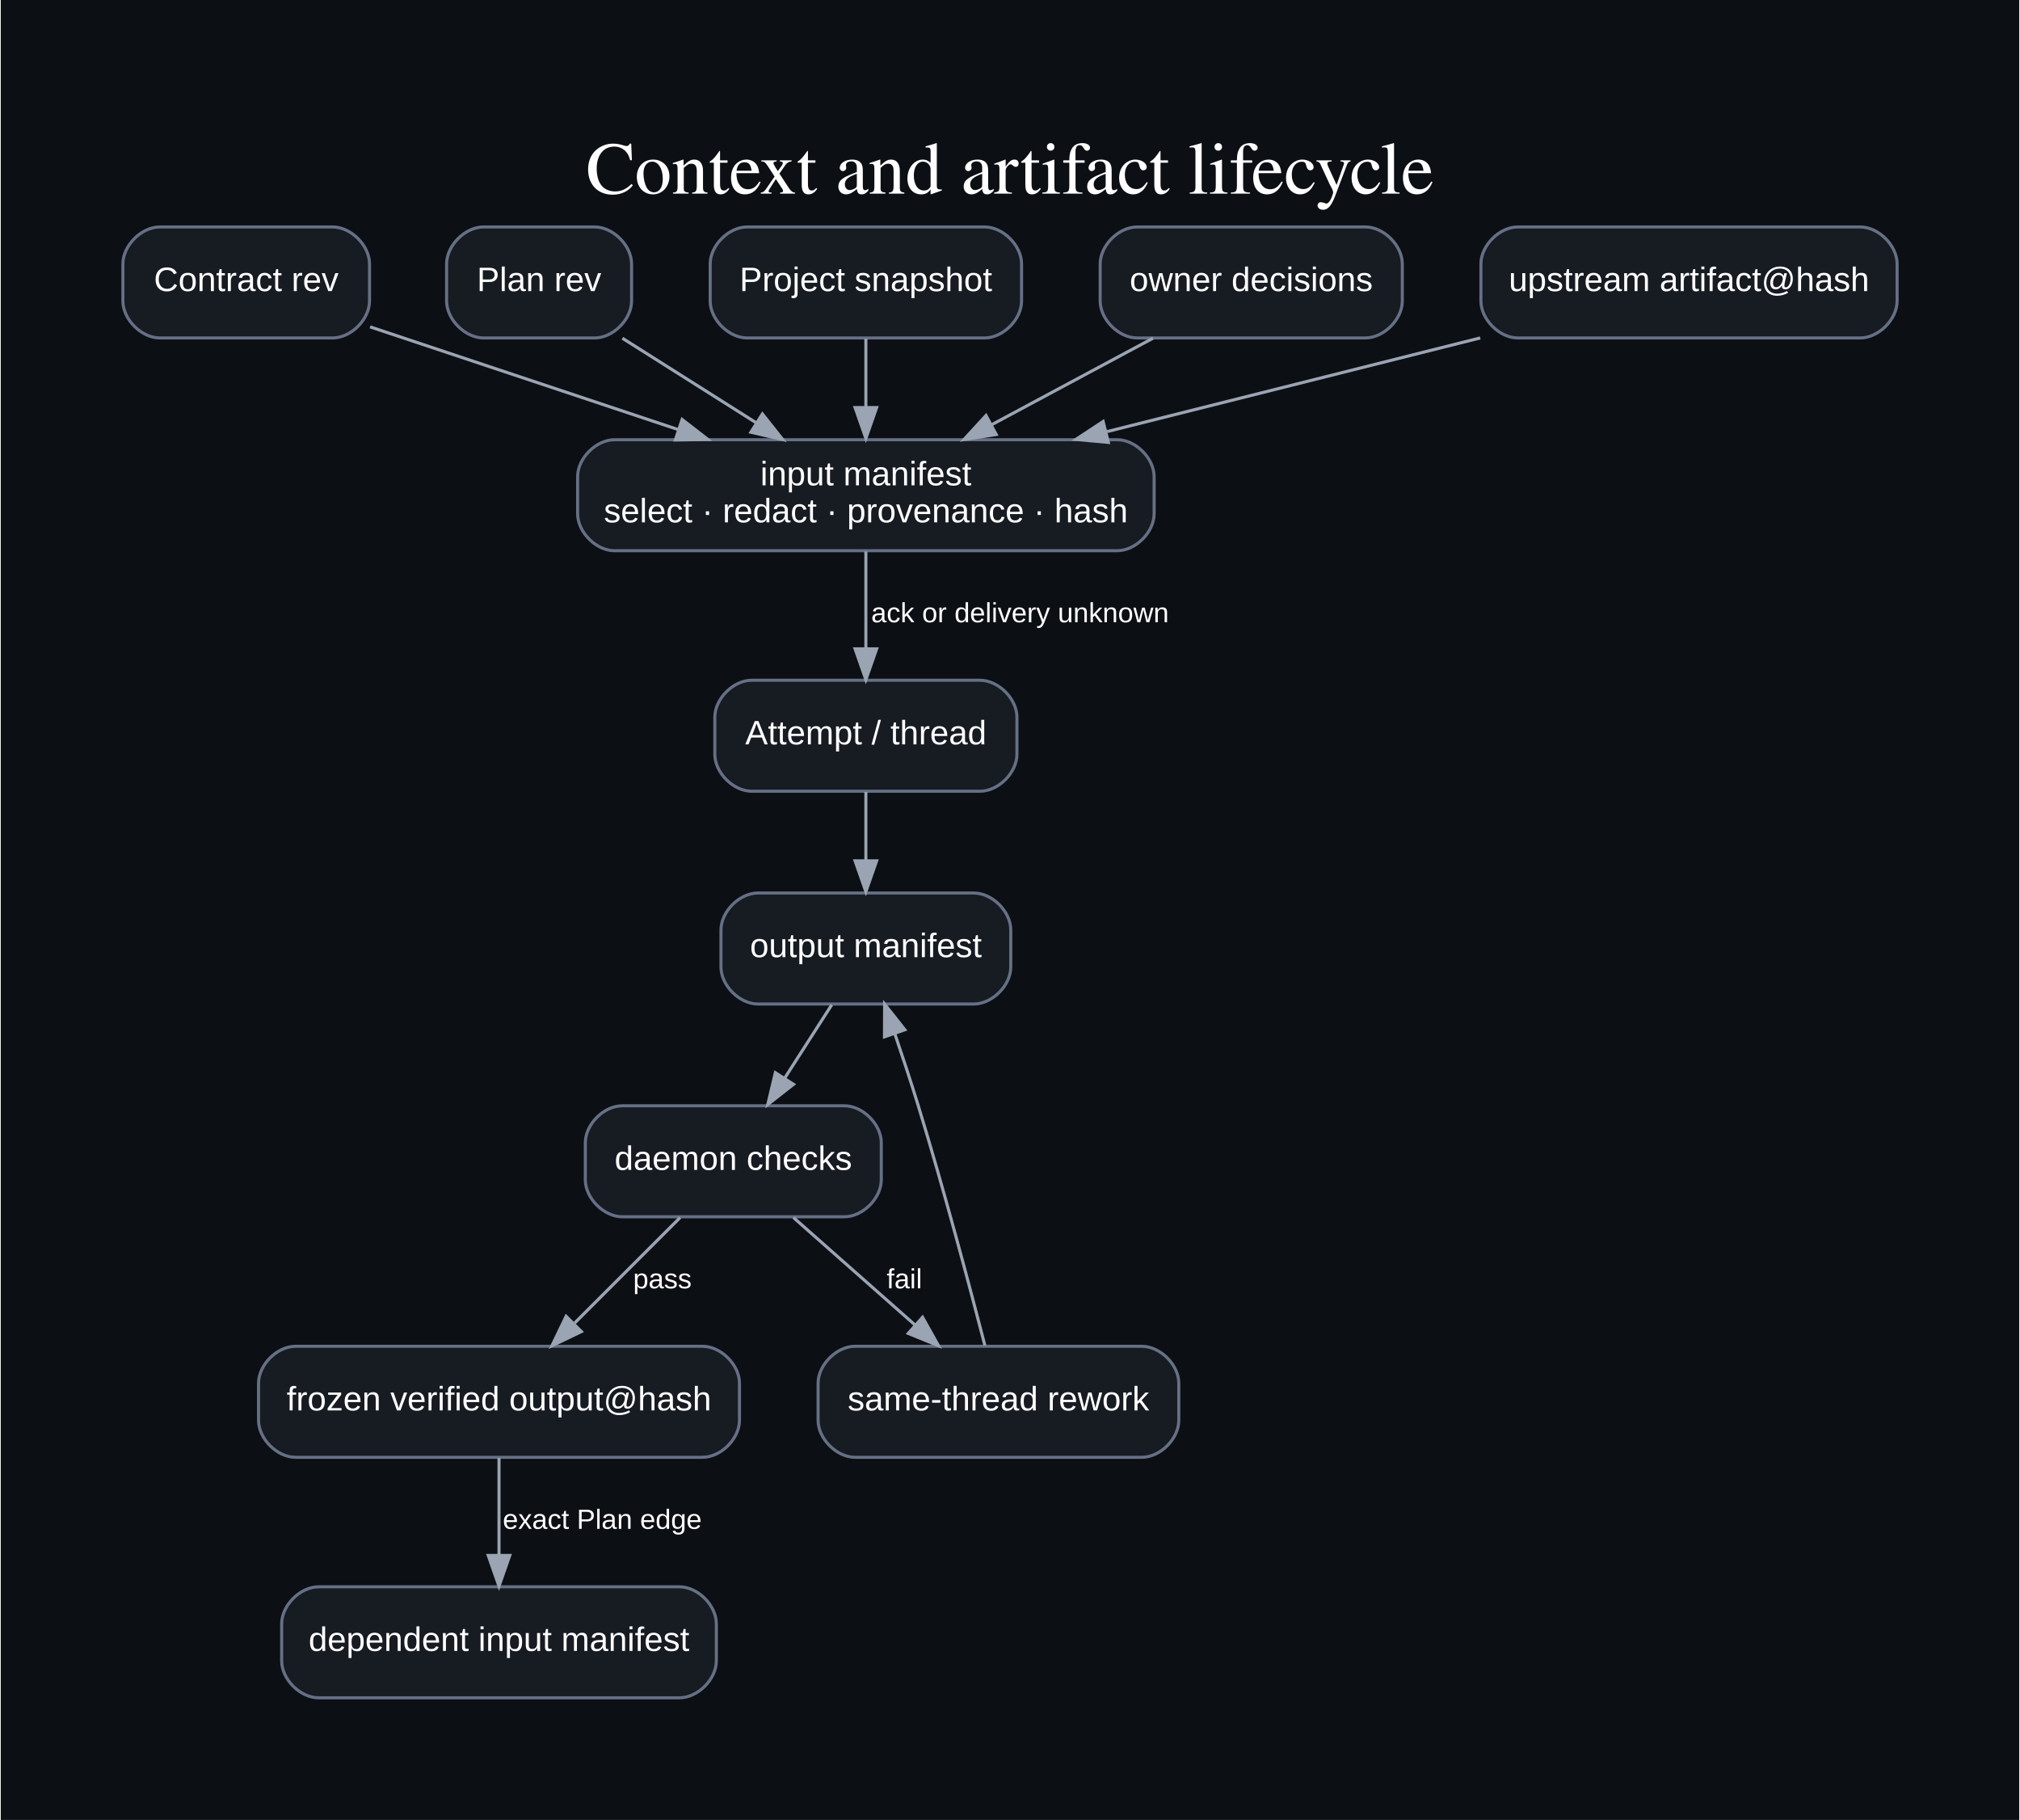
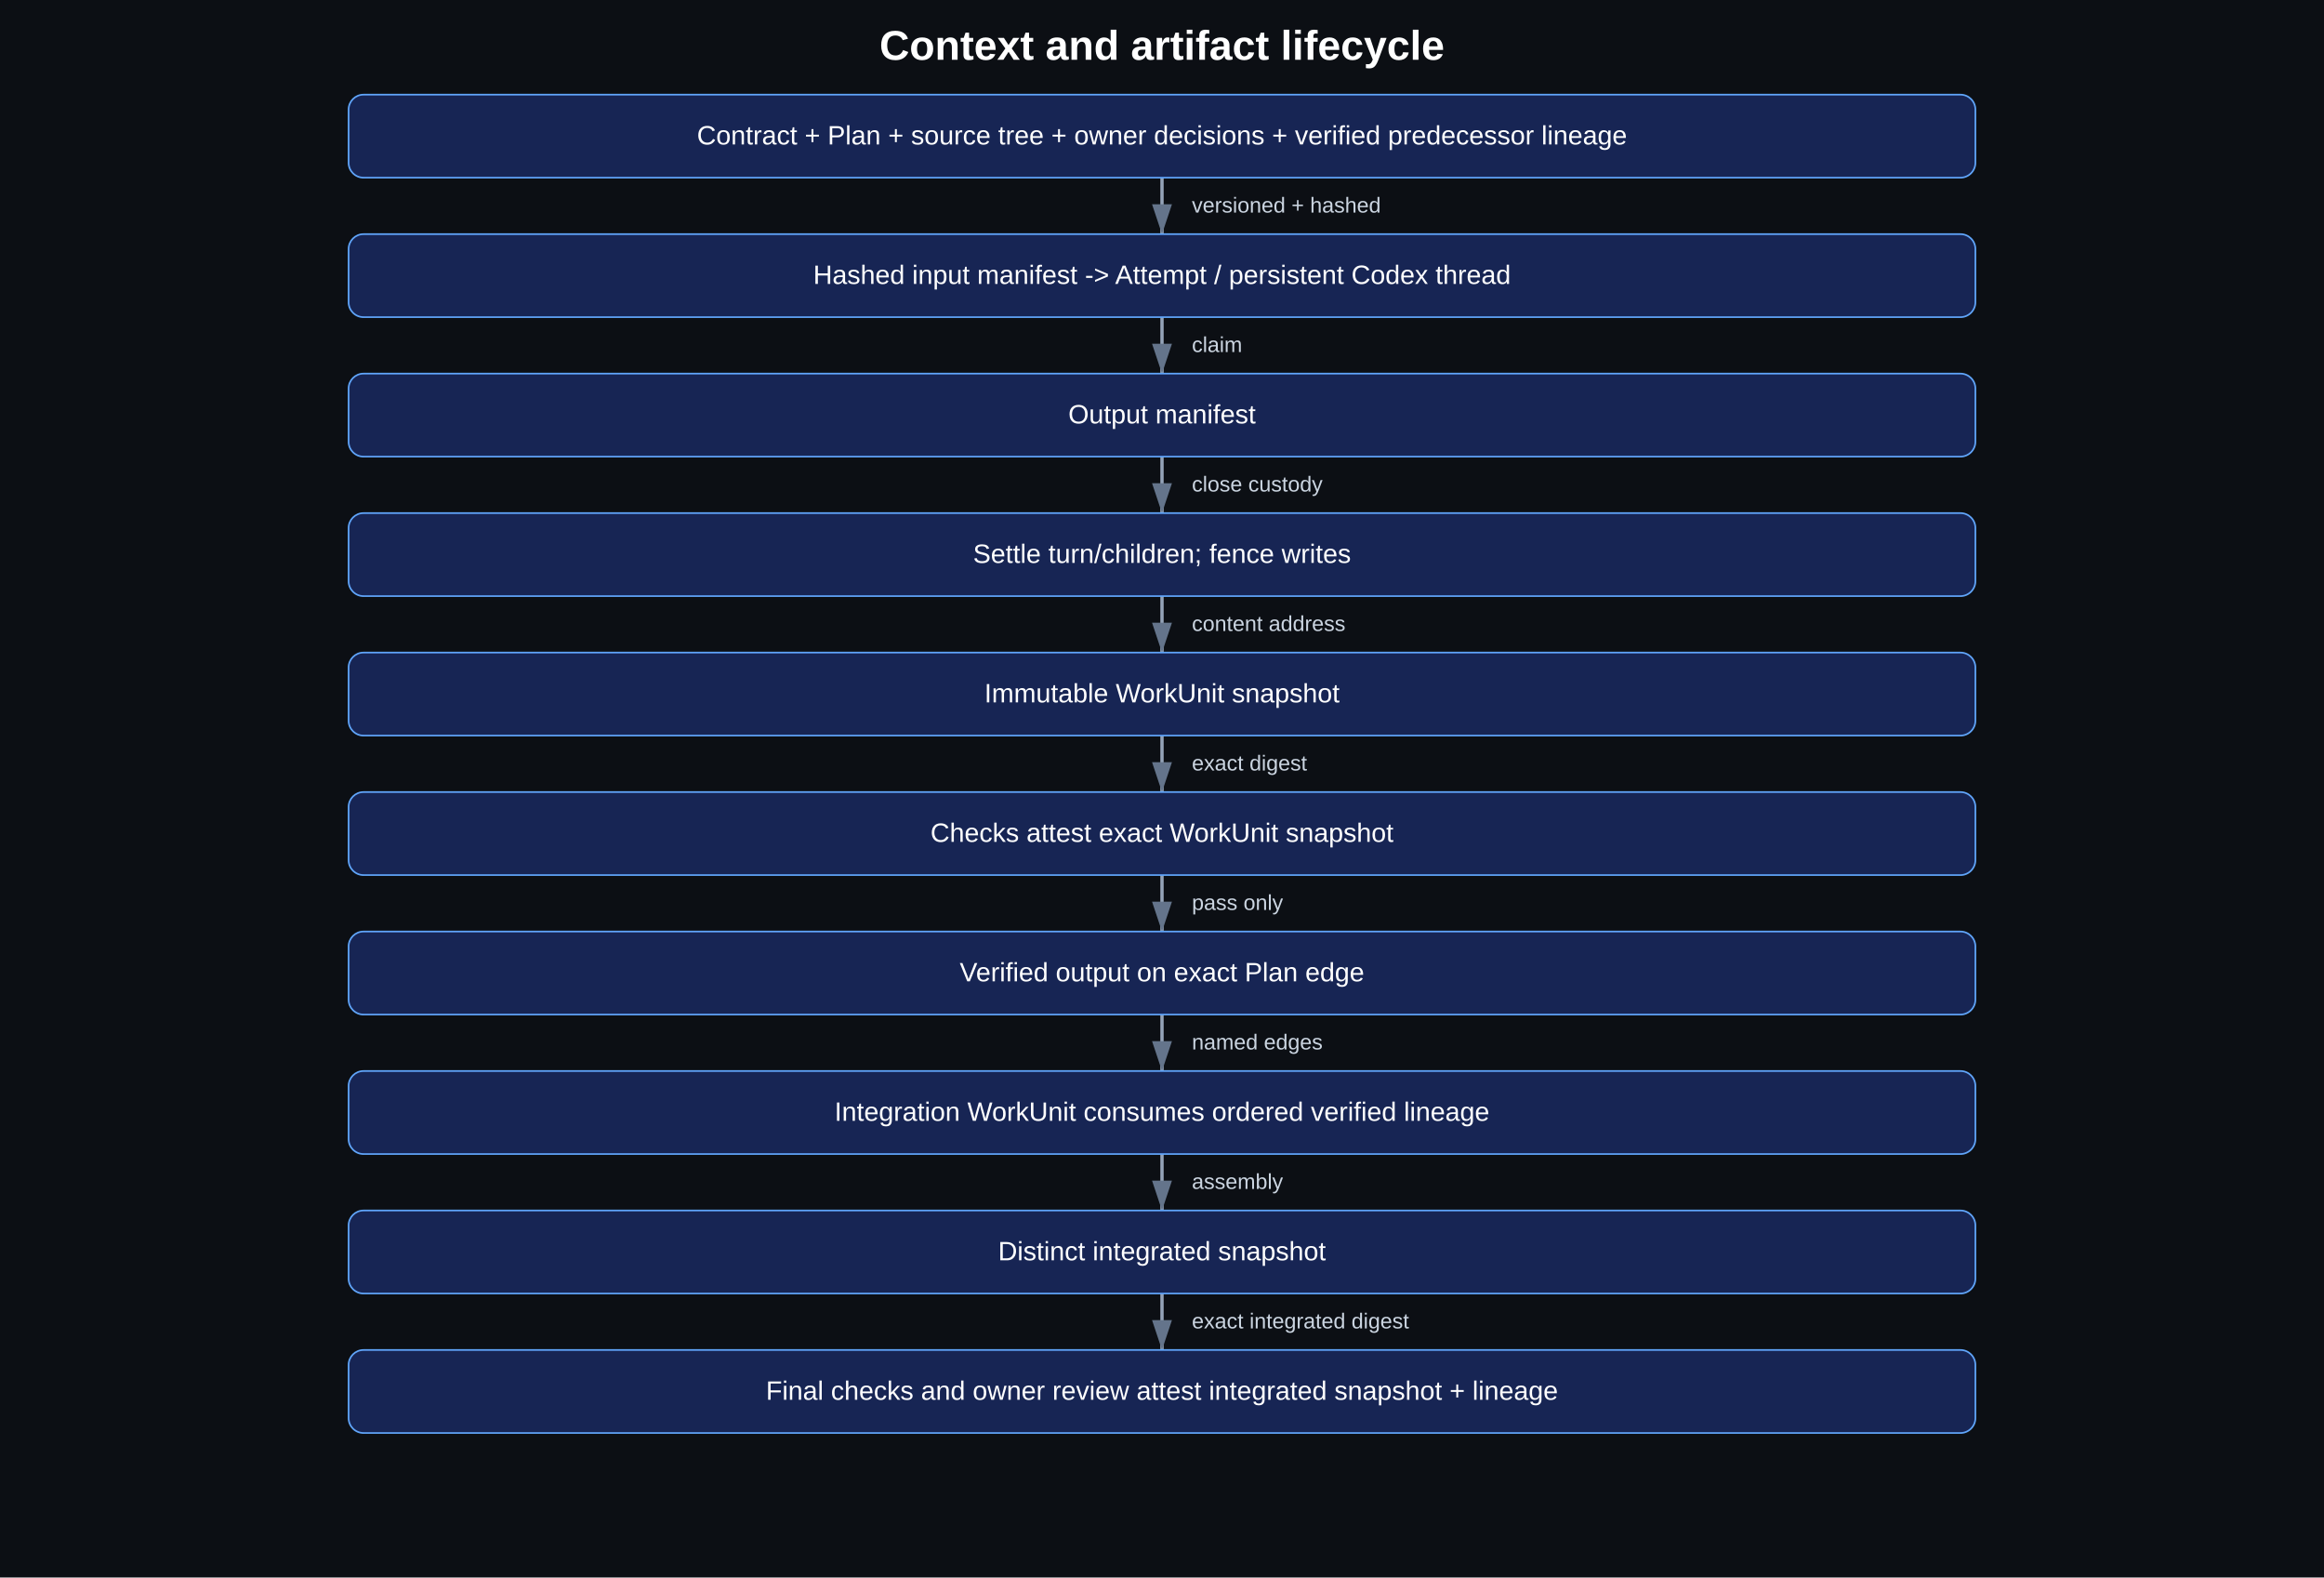
- <svg xmlns="http://www.w3.org/2000/svg" width="655pt" height="590pt" viewBox="0.00 0.00 654.70 590.20">
-   <g id="graph0" class="graph" transform="scale(1 1) rotate(0) translate(39.6 550.6)">
-     <polygon fill="#0c0f14" stroke="transparent" points="-39.6,39.6 -39.6,-550.6 615.1,-550.6 615.1,39.6 -39.6,39.6" />
-     <text text-anchor="middle" x="287.75" y="-487.8" font-family="Times,serif" font-size="24.00" fill="white">Context and artifact lifecycle</text>
-     <g id="node1" class="node">
-       <path fill="#171b22" stroke="#667085" d="M68,-477C68,-477 12,-477 12,-477 6,-477 0,-471 0,-465 0,-465 0,-453 0,-453 0,-447 6,-441 12,-441 12,-441 68,-441 68,-441 74,-441 80,-447 80,-453 80,-453 80,-465 80,-465 80,-471 74,-477 68,-477" />
-       <text text-anchor="middle" x="40" y="-456.2" font-family="Arial" font-size="11.00" fill="white">Contract rev</text>
-     </g>
-     <g id="node6" class="node">
-       <path fill="#171b22" stroke="#667085" d="M322.5,-408C322.5,-408 159.5,-408 159.5,-408 153.5,-408 147.5,-402 147.5,-396 147.5,-396 147.5,-384 147.5,-384 147.5,-378 153.5,-372 159.5,-372 159.5,-372 322.5,-372 322.5,-372 328.5,-372 334.5,-378 334.5,-384 334.5,-384 334.5,-396 334.5,-396 334.5,-402 328.5,-408 322.5,-408" />
-       <text text-anchor="middle" x="241" y="-393.2" font-family="Arial" font-size="11.00" fill="white">input manifest</text>
-       <text text-anchor="middle" x="241" y="-381.2" font-family="Arial" font-size="11.00" fill="white">select · redact · provenance · hash</text>
-     </g>
-     <g id="edge1" class="edge">
-       <path fill="none" stroke="#9aa4b2" d="M80.19,-444.6C108.74,-435.09 147.6,-422.13 179.97,-411.34" />
-       <polygon fill="#9aa4b2" stroke="#9aa4b2" points="181.4,-414.56 189.78,-408.07 179.19,-407.91 181.4,-414.56" />
-     </g>
-     <g id="node2" class="node">
-       <path fill="#171b22" stroke="#667085" d="M153,-477C153,-477 117,-477 117,-477 111,-477 105,-471 105,-465 105,-465 105,-453 105,-453 105,-447 111,-441 117,-441 117,-441 153,-441 153,-441 159,-441 165,-447 165,-453 165,-453 165,-465 165,-465 165,-471 159,-477 153,-477" />
-       <text text-anchor="middle" x="135" y="-456.2" font-family="Arial" font-size="11.00" fill="white">Plan rev</text>
-     </g>
-     <g id="edge2" class="edge">
-       <path fill="none" stroke="#9aa4b2" d="M162.02,-440.92C175.23,-432.57 191.3,-422.42 205.48,-413.45" />
-       <polygon fill="#9aa4b2" stroke="#9aa4b2" points="207.44,-416.35 214.03,-408.05 203.7,-410.43 207.44,-416.35" />
-     </g>
-     <g id="node3" class="node">
-       <path fill="#171b22" stroke="#667085" d="M279.5,-477C279.5,-477 202.5,-477 202.5,-477 196.5,-477 190.5,-471 190.5,-465 190.5,-465 190.5,-453 190.5,-453 190.5,-447 196.5,-441 202.5,-441 202.5,-441 279.5,-441 279.5,-441 285.5,-441 291.5,-447 291.5,-453 291.5,-453 291.5,-465 291.5,-465 291.5,-471 285.5,-477 279.5,-477" />
-       <text text-anchor="middle" x="241" y="-456.2" font-family="Arial" font-size="11.00" fill="white">Project snapshot</text>
-     </g>
-     <g id="edge3" class="edge">
-       <path fill="none" stroke="#9aa4b2" d="M241,-440.75C241,-434 241,-426.09 241,-418.59" />
-       <polygon fill="#9aa4b2" stroke="#9aa4b2" points="244.5,-418.43 241,-408.43 237.5,-418.43 244.5,-418.43" />
-     </g>
-     <g id="node4" class="node">
-       <path fill="#171b22" stroke="#667085" d="M403,-477C403,-477 329,-477 329,-477 323,-477 317,-471 317,-465 317,-465 317,-453 317,-453 317,-447 323,-441 329,-441 329,-441 403,-441 403,-441 409,-441 415,-447 415,-453 415,-453 415,-465 415,-465 415,-471 409,-477 403,-477" />
-       <text text-anchor="middle" x="366" y="-456.2" font-family="Arial" font-size="11.00" fill="white">owner decisions</text>
-     </g>
-     <g id="edge4" class="edge">
-       <path fill="none" stroke="#9aa4b2" d="M334.13,-440.92C318.27,-432.41 298.9,-422.03 281.94,-412.94" />
-       <polygon fill="#9aa4b2" stroke="#9aa4b2" points="283.28,-409.69 272.81,-408.05 279.97,-415.86 283.28,-409.69" />
-     </g>
-     <g id="node5" class="node">
-       <path fill="#171b22" stroke="#667085" d="M563.5,-477C563.5,-477 452.5,-477 452.5,-477 446.5,-477 440.5,-471 440.5,-465 440.5,-465 440.5,-453 440.5,-453 440.5,-447 446.5,-441 452.5,-441 452.5,-441 563.5,-441 563.5,-441 569.5,-441 575.5,-447 575.5,-453 575.5,-453 575.5,-465 575.5,-465 575.5,-471 569.5,-477 563.5,-477" />
-       <text text-anchor="middle" x="508" y="-456.2" font-family="Arial" font-size="11.00" fill="white">upstream artifact@hash</text>
-     </g>
-     <g id="edge5" class="edge">
-       <path fill="none" stroke="#9aa4b2" d="M440.28,-441.01C403.41,-431.75 357.61,-420.26 319.22,-410.63" />
-       <polygon fill="#9aa4b2" stroke="#9aa4b2" points="319.66,-407.13 309.11,-408.09 317.96,-413.92 319.66,-407.13" />
-     </g>
-     <g id="node7" class="node">
-       <path fill="#171b22" stroke="#667085" d="M278,-330C278,-330 204,-330 204,-330 198,-330 192,-324 192,-318 192,-318 192,-306 192,-306 192,-300 198,-294 204,-294 204,-294 278,-294 278,-294 284,-294 290,-300 290,-306 290,-306 290,-318 290,-318 290,-324 284,-330 278,-330" />
-       <text text-anchor="middle" x="241" y="-309.2" font-family="Arial" font-size="11.00" fill="white">Attempt / thread</text>
-     </g>
-     <g id="edge6" class="edge">
-       <path fill="none" stroke="#9aa4b2" d="M241,-371.75C241,-362.52 241,-350.93 241,-340.49" />
-       <polygon fill="#9aa4b2" stroke="#9aa4b2" points="244.5,-340.18 241,-330.18 237.5,-340.18 244.5,-340.18" />
-       <text text-anchor="middle" x="291" y="-348.8" font-family="Arial" font-size="9.00" fill="white">ack or delivery unknown</text>
-     </g>
-     <g id="node8" class="node">
-       <path fill="#171b22" stroke="#667085" d="M276,-261C276,-261 206,-261 206,-261 200,-261 194,-255 194,-249 194,-249 194,-237 194,-237 194,-231 200,-225 206,-225 206,-225 276,-225 276,-225 282,-225 288,-231 288,-237 288,-237 288,-249 288,-249 288,-255 282,-261 276,-261" />
-       <text text-anchor="middle" x="241" y="-240.2" font-family="Arial" font-size="11.00" fill="white">output manifest</text>
-     </g>
-     <g id="edge7" class="edge">
-       <path fill="none" stroke="#9aa4b2" d="M241,-293.75C241,-287 241,-279.09 241,-271.59" />
-       <polygon fill="#9aa4b2" stroke="#9aa4b2" points="244.5,-271.43 241,-261.43 237.5,-271.43 244.5,-271.43" />
-     </g>
-     <g id="node9" class="node">
-       <path fill="#171b22" stroke="#667085" d="M234,-192C234,-192 162,-192 162,-192 156,-192 150,-186 150,-180 150,-180 150,-168 150,-168 150,-162 156,-156 162,-156 162,-156 234,-156 234,-156 240,-156 246,-162 246,-168 246,-168 246,-180 246,-180 246,-186 240,-192 234,-192" />
-       <text text-anchor="middle" x="198" y="-171.2" font-family="Arial" font-size="11.00" fill="white">daemon checks</text>
-     </g>
-     <g id="edge8" class="edge">
-       <path fill="none" stroke="#9aa4b2" d="M229.93,-224.75C225.3,-217.53 219.82,-209 214.72,-201.05" />
-       <polygon fill="#9aa4b2" stroke="#9aa4b2" points="217.53,-198.95 209.19,-192.43 211.64,-202.73 217.53,-198.95" />
-     </g>
-     <g id="node10" class="node">
-       <path fill="#171b22" stroke="#667085" d="M188,-114C188,-114 56,-114 56,-114 50,-114 44,-108 44,-102 44,-102 44,-90 44,-90 44,-84 50,-78 56,-78 56,-78 188,-78 188,-78 194,-78 200,-84 200,-90 200,-90 200,-102 200,-102 200,-108 194,-114 188,-114" />
-       <text text-anchor="middle" x="122" y="-93.2" font-family="Arial" font-size="11.00" fill="white">frozen verified output@hash</text>
-     </g>
-     <g id="edge9" class="edge">
-       <path fill="none" stroke="#9aa4b2" d="M180.75,-155.75C170.65,-145.65 157.72,-132.72 146.56,-121.56" />
-       <polygon fill="#9aa4b2" stroke="#9aa4b2" points="148.72,-118.77 139.18,-114.18 143.77,-123.72 148.72,-118.77" />
-       <text text-anchor="middle" x="175" y="-132.8" font-family="Arial" font-size="9.00" fill="white">pass</text>
-     </g>
-     <g id="node11" class="node">
-       <path fill="#171b22" stroke="#667085" d="M330.5,-114C330.5,-114 237.5,-114 237.5,-114 231.5,-114 225.5,-108 225.5,-102 225.5,-102 225.5,-90 225.5,-90 225.5,-84 231.5,-78 237.5,-78 237.5,-78 330.5,-78 330.5,-78 336.5,-78 342.5,-84 342.5,-90 342.5,-90 342.5,-102 342.5,-102 342.5,-108 336.5,-114 330.5,-114" />
-       <text text-anchor="middle" x="284" y="-93.2" font-family="Arial" font-size="11.00" fill="white">same-thread rework</text>
-     </g>
-     <g id="edge10" class="edge">
-       <path fill="none" stroke="#9aa4b2" d="M217.51,-155.75C229.17,-145.45 244.15,-132.22 256.93,-120.92" />
-       <polygon fill="#9aa4b2" stroke="#9aa4b2" points="259.39,-123.42 264.56,-114.18 254.75,-118.18 259.39,-123.42" />
-       <text text-anchor="middle" x="253.5" y="-132.8" font-family="Arial" font-size="9.00" fill="white">fail</text>
-     </g>
-     <g id="node12" class="node">
-       <path fill="#171b22" stroke="#667085" d="M180.5,-36C180.5,-36 63.5,-36 63.5,-36 57.5,-36 51.5,-30 51.5,-24 51.5,-24 51.5,-12 51.5,-12 51.5,-6 57.5,0 63.5,0 63.5,0 180.5,0 180.5,0 186.5,0 192.5,-6 192.5,-12 192.5,-12 192.5,-24 192.5,-24 192.5,-30 186.5,-36 180.5,-36" />
-       <text text-anchor="middle" x="122" y="-15.2" font-family="Arial" font-size="11.00" fill="white">dependent input manifest</text>
-     </g>
-     <g id="edge12" class="edge">
-       <path fill="none" stroke="#9aa4b2" d="M122,-77.75C122,-68.52 122,-56.93 122,-46.49" />
-       <polygon fill="#9aa4b2" stroke="#9aa4b2" points="125.5,-46.18 122,-36.18 118.5,-46.18 125.5,-46.18" />
-       <text text-anchor="middle" x="155.5" y="-54.8" font-family="Arial" font-size="9.00" fill="white">exact Plan edge</text>
-     </g>
-     <g id="edge11" class="edge">
-       <path fill="none" stroke="#9aa4b2" d="M279.61,-114.25C274.68,-133.36 266.27,-165.02 258,-192 255.67,-199.59 252.97,-207.77 250.42,-215.27" />
-       <polygon fill="#9aa4b2" stroke="#9aa4b2" points="247.03,-214.36 247.08,-224.96 253.65,-216.65 247.03,-214.36" />
-     </g>
-   </g>
+ <svg xmlns="http://www.w3.org/2000/svg" width="1400" height="950" viewBox="0 0 1400 950">
+   <defs>
+     <marker id="a" markerWidth="10" markerHeight="10" refX="9" refY="3" orient="auto">
+       <path d="M0,0 L0,6 L9,3 z" fill="#64748b" />
+     </marker>
+   </defs>
+   <rect width="100%" height="100%" fill="#0c0f14" />
+   <text x="700" y="36" text-anchor="middle" font-family="Arial" font-size="25" font-weight="700" fill="white">Context and artifact lifecycle</text>
+   <line x1="700" y1="107" x2="700" y2="141" stroke="#94a3b8" stroke-width="2" marker-end="url(#a)" />
+   <text x="718" y="128" font-family="Arial" font-size="13" fill="#cbd5e1">versioned + hashed</text>
+   <line x1="700" y1="191" x2="700" y2="225" stroke="#94a3b8" stroke-width="2" marker-end="url(#a)" />
+   <text x="718" y="212" font-family="Arial" font-size="13" fill="#cbd5e1">claim</text>
+   <line x1="700" y1="275" x2="700" y2="309" stroke="#94a3b8" stroke-width="2" marker-end="url(#a)" />
+   <text x="718" y="296" font-family="Arial" font-size="13" fill="#cbd5e1">close custody</text>
+   <line x1="700" y1="359" x2="700" y2="393" stroke="#94a3b8" stroke-width="2" marker-end="url(#a)" />
+   <text x="718" y="380" font-family="Arial" font-size="13" fill="#cbd5e1">content address</text>
+   <line x1="700" y1="443" x2="700" y2="477" stroke="#94a3b8" stroke-width="2" marker-end="url(#a)" />
+   <text x="718" y="464" font-family="Arial" font-size="13" fill="#cbd5e1">exact digest</text>
+   <line x1="700" y1="527" x2="700" y2="561" stroke="#94a3b8" stroke-width="2" marker-end="url(#a)" />
+   <text x="718" y="548" font-family="Arial" font-size="13" fill="#cbd5e1">pass only</text>
+   <line x1="700" y1="611" x2="700" y2="645" stroke="#94a3b8" stroke-width="2" marker-end="url(#a)" />
+   <text x="718" y="632" font-family="Arial" font-size="13" fill="#cbd5e1">named edges</text>
+   <line x1="700" y1="695" x2="700" y2="729" stroke="#94a3b8" stroke-width="2" marker-end="url(#a)" />
+   <text x="718" y="716" font-family="Arial" font-size="13" fill="#cbd5e1">assembly</text>
+   <line x1="700" y1="779" x2="700" y2="813" stroke="#94a3b8" stroke-width="2" marker-end="url(#a)" />
+   <text x="718" y="800" font-family="Arial" font-size="13" fill="#cbd5e1">exact integrated digest</text>
+   <rect x="210" y="57" width="980" height="50" rx="9" fill="#172554" stroke="#60a5fa" />
+   <text x="700" y="87" text-anchor="middle" font-family="Arial" font-size="16" fill="white">Contract + Plan + source tree + owner decisions + verified predecessor lineage</text>
+   <rect x="210" y="141" width="980" height="50" rx="9" fill="#172554" stroke="#60a5fa" />
+   <text x="700" y="171" text-anchor="middle" font-family="Arial" font-size="16" fill="white">Hashed input manifest -&gt; Attempt / persistent Codex thread</text>
+   <rect x="210" y="225" width="980" height="50" rx="9" fill="#172554" stroke="#60a5fa" />
+   <text x="700" y="255" text-anchor="middle" font-family="Arial" font-size="16" fill="white">Output manifest</text>
+   <rect x="210" y="309" width="980" height="50" rx="9" fill="#172554" stroke="#60a5fa" />
+   <text x="700" y="339" text-anchor="middle" font-family="Arial" font-size="16" fill="white">Settle turn/children; fence writes</text>
+   <rect x="210" y="393" width="980" height="50" rx="9" fill="#172554" stroke="#60a5fa" />
+   <text x="700" y="423" text-anchor="middle" font-family="Arial" font-size="16" fill="white">Immutable WorkUnit snapshot</text>
+   <rect x="210" y="477" width="980" height="50" rx="9" fill="#172554" stroke="#60a5fa" />
+   <text x="700" y="507" text-anchor="middle" font-family="Arial" font-size="16" fill="white">Checks attest exact WorkUnit snapshot</text>
+   <rect x="210" y="561" width="980" height="50" rx="9" fill="#172554" stroke="#60a5fa" />
+   <text x="700" y="591" text-anchor="middle" font-family="Arial" font-size="16" fill="white">Verified output on exact Plan edge</text>
+   <rect x="210" y="645" width="980" height="50" rx="9" fill="#172554" stroke="#60a5fa" />
+   <text x="700" y="675" text-anchor="middle" font-family="Arial" font-size="16" fill="white">Integration WorkUnit consumes ordered verified lineage</text>
+   <rect x="210" y="729" width="980" height="50" rx="9" fill="#172554" stroke="#60a5fa" />
+   <text x="700" y="759" text-anchor="middle" font-family="Arial" font-size="16" fill="white">Distinct integrated snapshot</text>
+   <rect x="210" y="813" width="980" height="50" rx="9" fill="#172554" stroke="#60a5fa" />
+   <text x="700" y="843" text-anchor="middle" font-family="Arial" font-size="16" fill="white">Final checks and owner review attest integrated snapshot + lineage</text>
</svg>
